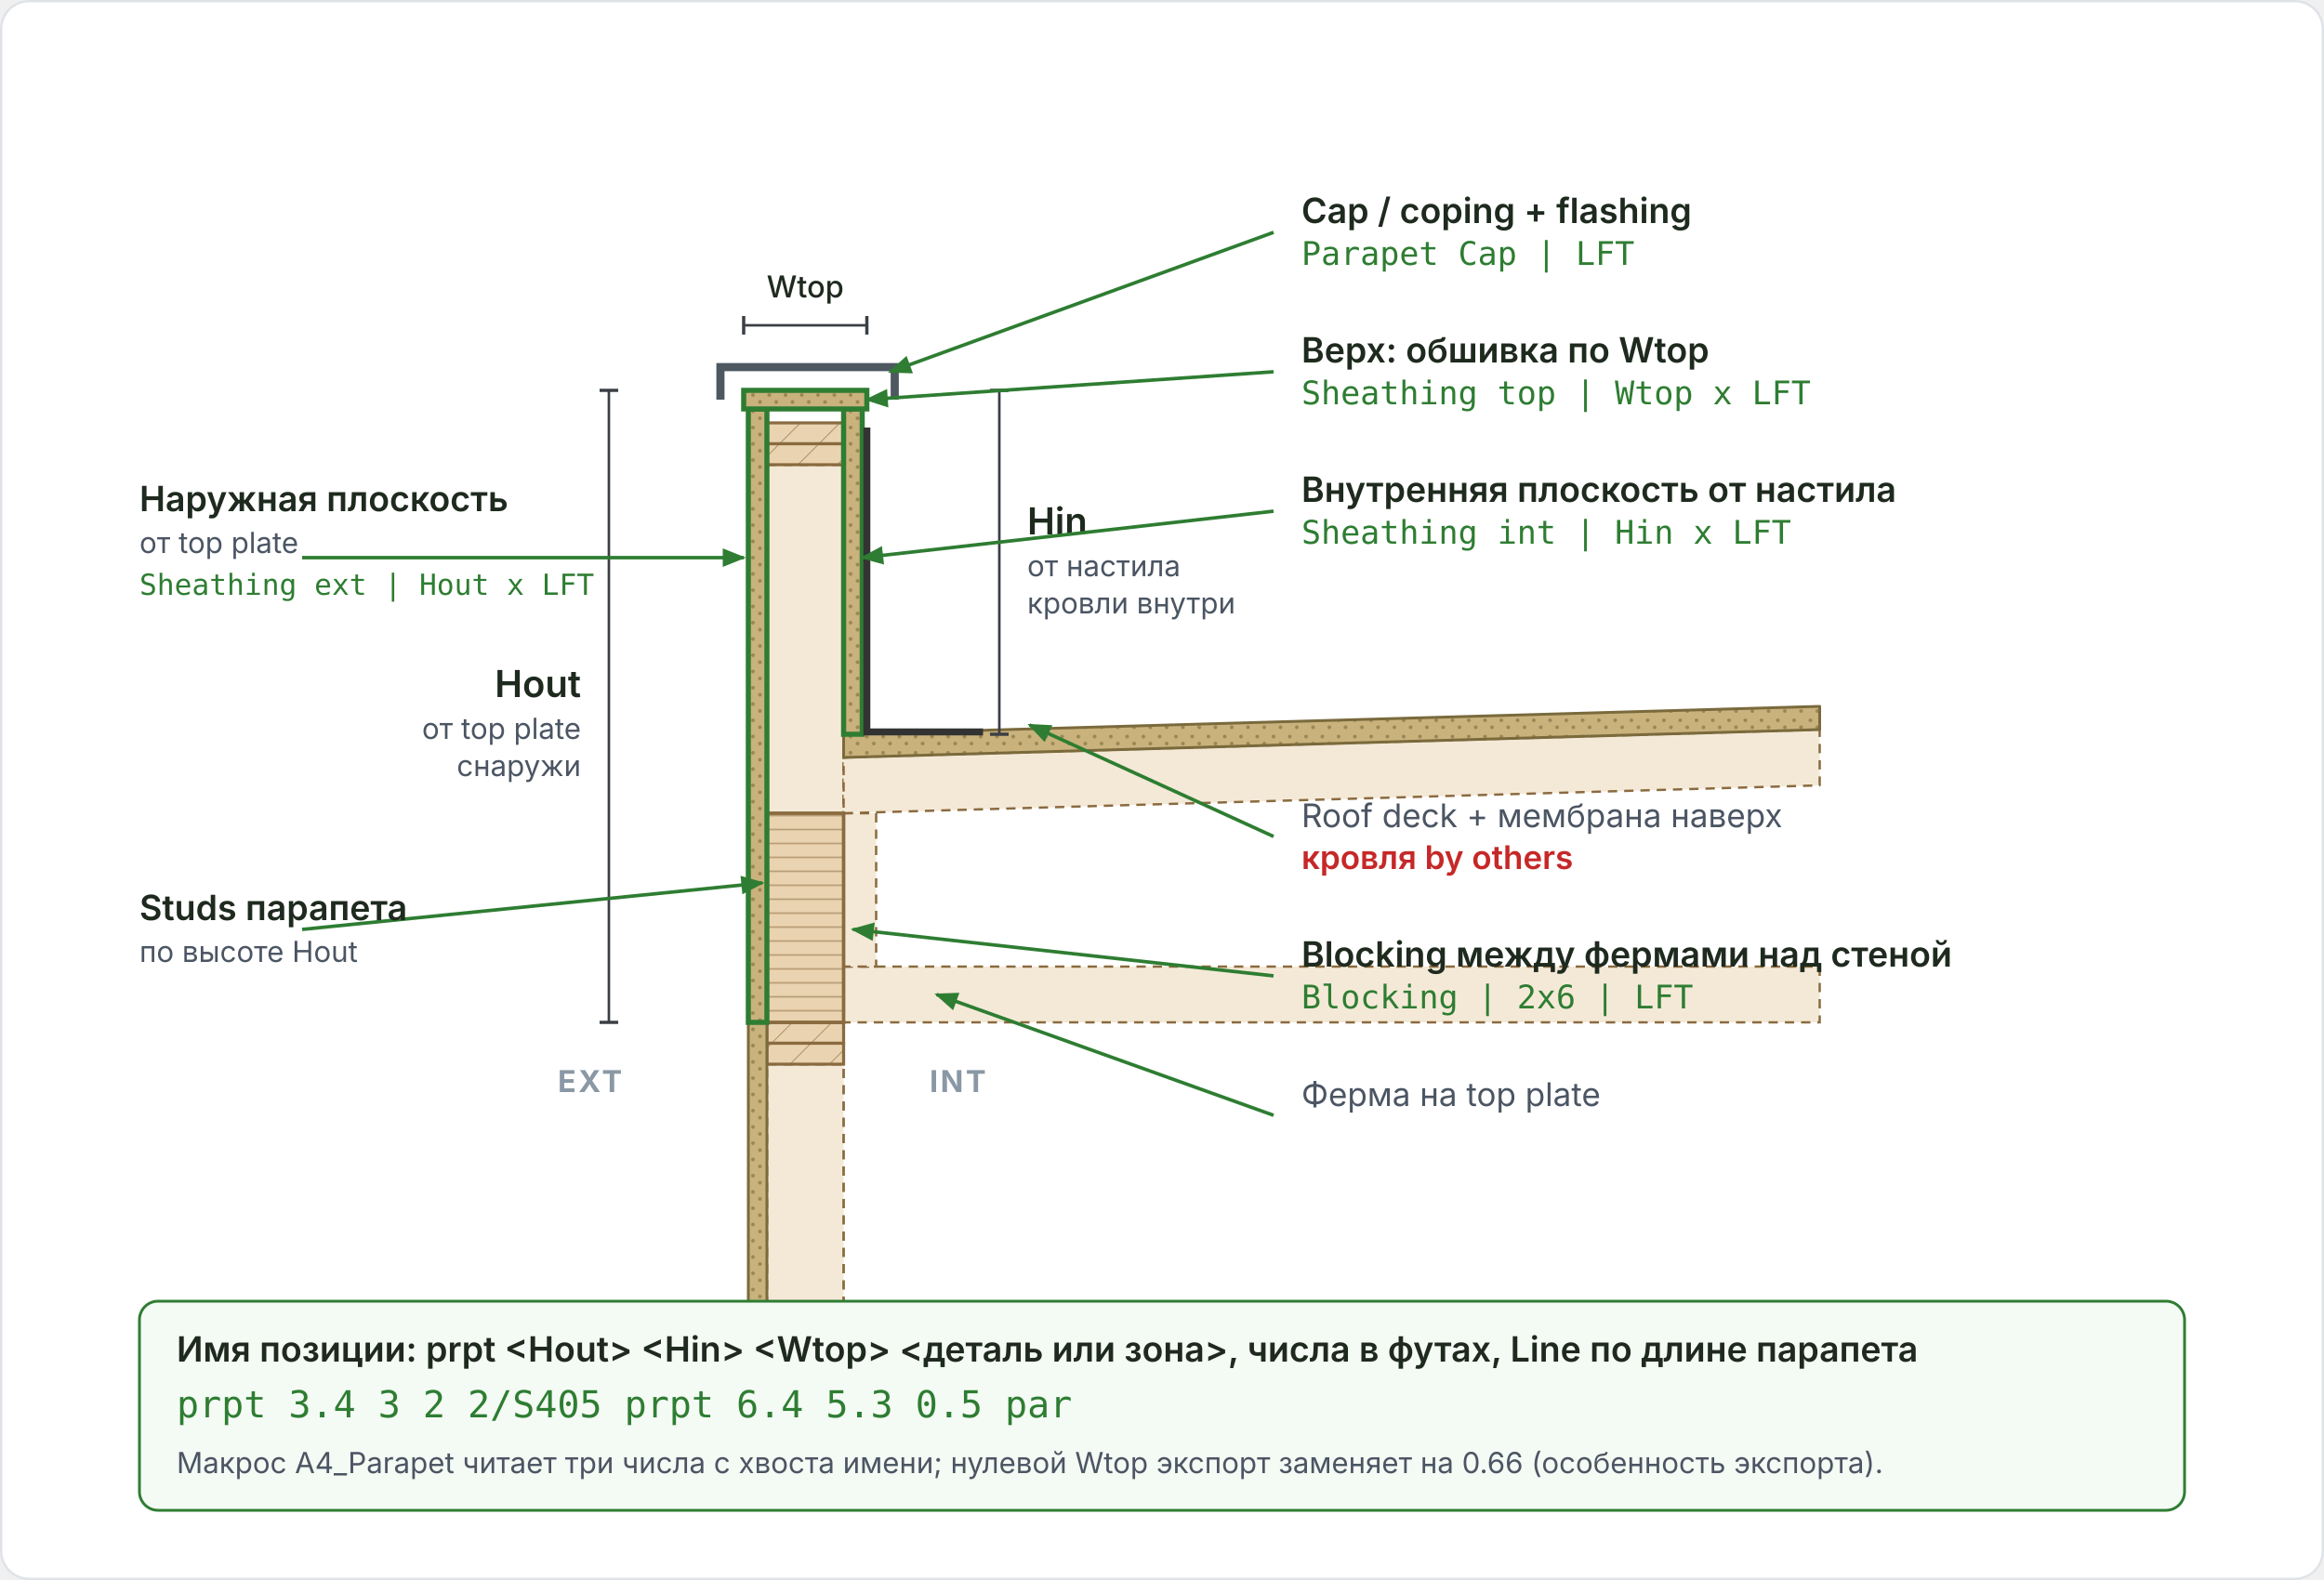
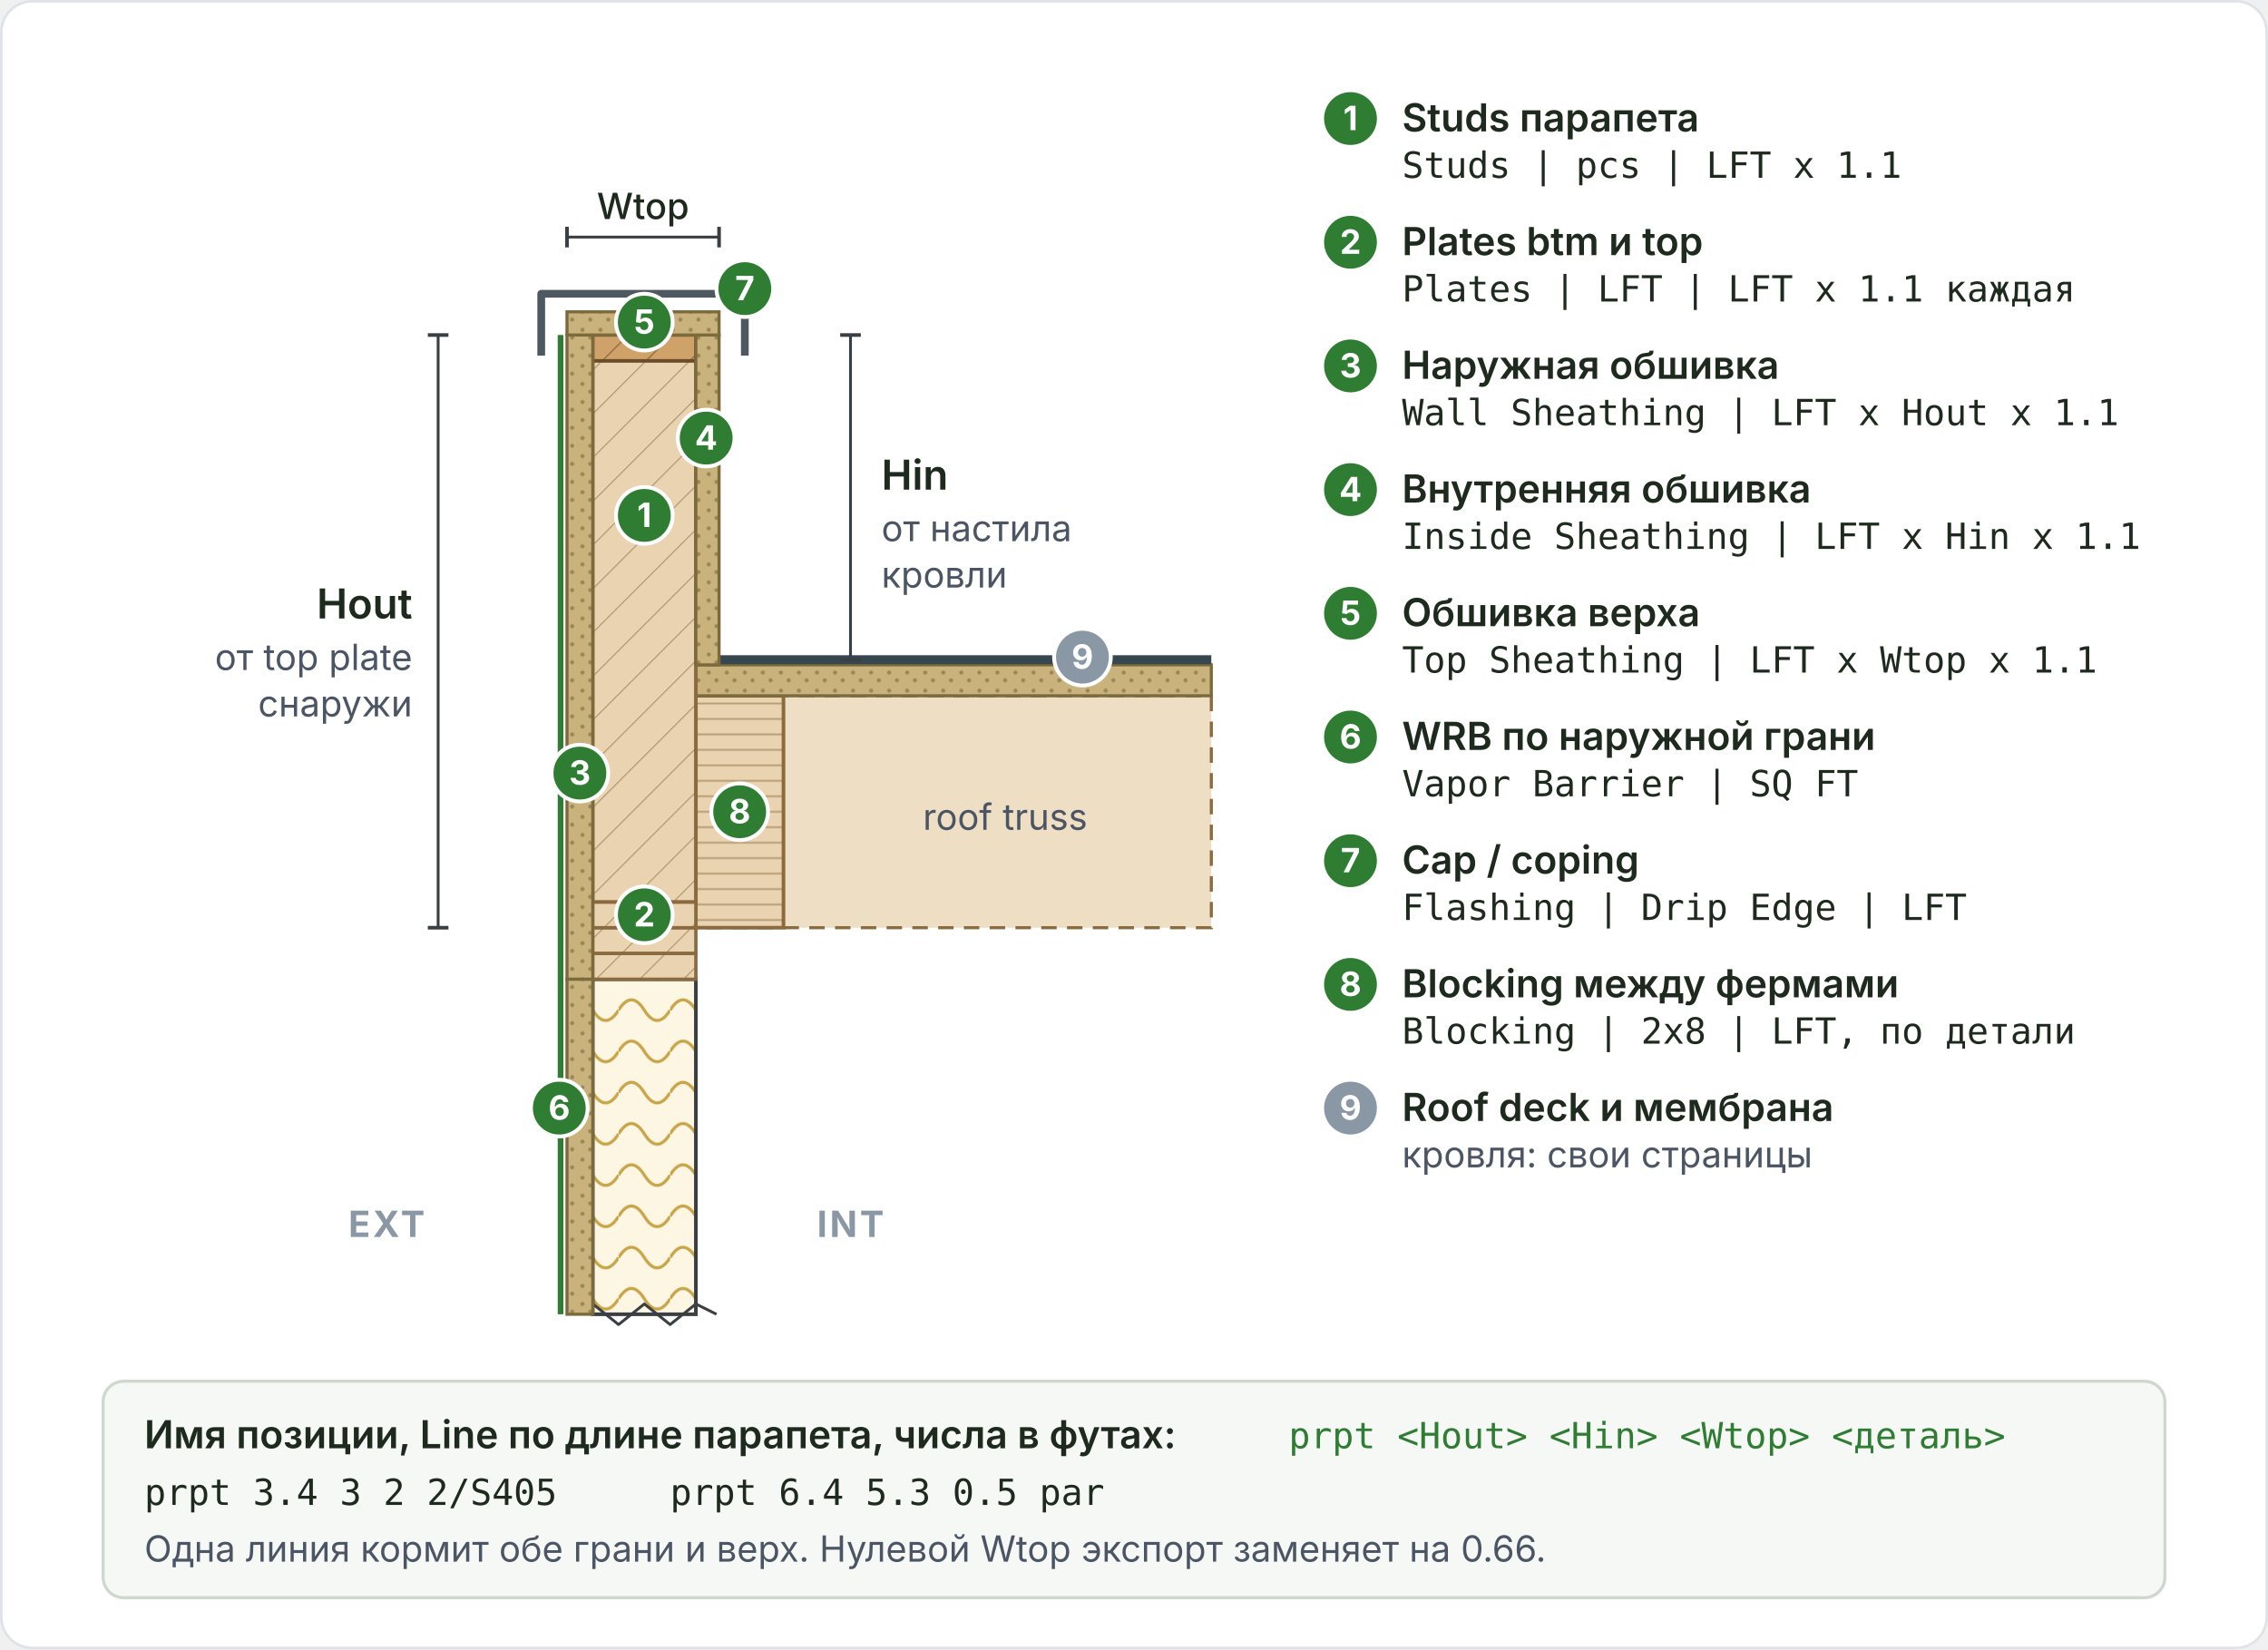
- <svg xmlns="http://www.w3.org/2000/svg" viewBox="0 0 1000 680" role="img" aria-labelledby="t d">
+ <svg xmlns="http://www.w3.org/2000/svg" viewBox="0 0 880 640" role="img" aria-labelledby="t d">
  <defs>
    <marker id="arr" markerWidth="10" markerHeight="10" refX="9" refY="5" orient="auto" markerUnits="userSpaceOnUse">
      <path d="M0,1 L0,9 L10,5 z" fill="#2e7d32" />
    </marker>
    <marker id="arrInk" markerWidth="10" markerHeight="10" refX="9" refY="5" orient="auto" markerUnits="userSpaceOnUse">
      <path d="M0,1 L0,9 L10,5 z" fill="#3a3f44" />
    </marker>
    <marker id="arrRed" markerWidth="10" markerHeight="10" refX="9" refY="5" orient="auto" markerUnits="userSpaceOnUse">
      <path d="M0,1 L0,9 L10,5 z" fill="#c62828" />
    </marker>
-     <marker id="dot" markerWidth="8" markerHeight="8" refX="4" refY="4" markerUnits="userSpaceOnUse">
-       <circle cx="4" cy="4" r="3" fill="#2e7d32" />
+     <marker id="arrGrey" markerWidth="10" markerHeight="10" refX="9" refY="5" orient="auto" markerUnits="userSpaceOnUse">
+       <path d="M0,1 L0,9 L10,5 z" fill="#8a98a5" />
    </marker>
    <marker id="tick" markerWidth="8" markerHeight="8" refX="4" refY="4" orient="auto" markerUnits="userSpaceOnUse">
      <path d="M4,0 L4,8" stroke="#3a3f44" stroke-width="1.4" />
    </marker>
    <pattern id="wood" width="12" height="12" patternUnits="userSpaceOnUse" patternTransform="rotate(45)">
      <rect width="12" height="12" fill="#e9d3b0" />
      <line x1="0" y1="0" x2="0" y2="12" stroke="#8a6a3f" stroke-width="0.9" opacity="0.55" />
    </pattern>
    <pattern id="pt" width="12" height="12" patternUnits="userSpaceOnUse" patternTransform="rotate(45)">
      <rect width="12" height="12" fill="#cfa26a" />
      <line x1="0" y1="0" x2="0" y2="12" stroke="#6c4b2a" stroke-width="1" opacity="0.6" />
    </pattern>
    <pattern id="conc" width="10" height="10" patternUnits="userSpaceOnUse">
      <rect width="10" height="10" fill="#cfd4d8" />
      <circle cx="2.5" cy="2.5" r="1" fill="#6b7378" opacity="0.7" />
      <circle cx="7" cy="6.5" r="1" fill="#6b7378" opacity="0.7" />
    </pattern>
    <pattern id="sheath" width="7" height="7" patternUnits="userSpaceOnUse">
      <rect width="7" height="7" fill="#c9b27c" />
      <circle cx="2" cy="2" r="0.8" fill="#7a6a3c" opacity="0.6" />
      <circle cx="5" cy="5" r="0.8" fill="#7a6a3c" opacity="0.6" />
    </pattern>
    <pattern id="batt" width="20" height="16" patternUnits="userSpaceOnUse">
      <rect width="20" height="16" fill="#fdf6e3" />
      <path d="M0,8 Q5,0 10,8 T20,8" fill="none" stroke="#caa64a" stroke-width="1.2" />
    </pattern>
    <pattern id="rigid" width="8" height="8" patternUnits="userSpaceOnUse">
      <rect width="8" height="8" fill="#fbe9c6" />
      <path d="M0,8 L8,0" stroke="#d9a441" stroke-width="0.8" />
    </pattern>
    <pattern id="cmu" width="40" height="20" patternUnits="userSpaceOnUse">
      <rect width="40" height="20" fill="#cfd4d8" />
      <path d="M0,10 H40 M20,0 V10 M0,10 V20 M40,10 V20" stroke="#6b7378" stroke-width="1" fill="none" />
    </pattern>
-     <pattern id="gyp" width="6" height="6" patternUnits="userSpaceOnUse">
-       <rect width="6" height="6" fill="#eef0f2" />
-     </pattern>
    <pattern id="endgrain" width="6" height="6" patternUnits="userSpaceOnUse">
      <rect width="6" height="6" fill="#e9d3b0" />
      <path d="M0,3 H6" stroke="#8a6a3f" stroke-width="0.7" opacity="0.5" />
    </pattern>
    <pattern id="hatchRed" width="8" height="8" patternUnits="userSpaceOnUse" patternTransform="rotate(45)">
      <rect width="8" height="8" fill="#fff" />
      <line x1="0" y1="0" x2="0" y2="8" stroke="#c62828" stroke-width="1.2" opacity="0.6" />
    </pattern>
    <pattern id="hatchGrey" width="8" height="8" patternUnits="userSpaceOnUse" patternTransform="rotate(45)">
      <rect width="8" height="8" fill="#f3f4f6" />
      <line x1="0" y1="0" x2="0" y2="8" stroke="#9aa4ad" stroke-width="1" opacity="0.8" />
    </pattern>
+     <pattern id="hatchGreen" width="8" height="8" patternUnits="userSpaceOnUse" patternTransform="rotate(45)">
+       <rect width="8" height="8" fill="#eaf5ea" />
+       <line x1="0" y1="0" x2="0" y2="8" stroke="#2e7d32" stroke-width="1.1" opacity="0.55" />
+     </pattern>
    <style>
-       .ln{fill:none;stroke:#3a3f44;stroke-width:1.6;stroke-linejoin:round}
-       .thin{fill:none;stroke:#3a3f44;stroke-width:1.1}
      .lab{font:600 16px Inter, "Segoe UI", Arial, sans-serif;fill:#1f2a1f}
      .lab2{font:600 15px Inter, "Segoe UI", Arial, sans-serif;fill:#1f2a1f}
+       .h{font:700 17px Inter, "Segoe UI", Arial, sans-serif;fill:#1f2a1f}
      .note{font:400 14px Inter, "Segoe UI", Arial, sans-serif;fill:#4b5563}
-       .small{font:400 12.5px Inter, "Segoe UI", Arial, sans-serif;fill:#4b5563}
+       .ink{font:400 14px Inter, "Segoe UI", Arial, sans-serif;fill:#1f2a1f}
+       .inkb{font:700 14px Inter, "Segoe UI", Arial, sans-serif;fill:#1f2a1f}
      .mono{font:500 14px "JetBrains Mono", Consolas, monospace;fill:#2e7d32}
-       .mono2{font:500 13px "JetBrains Mono", Consolas, monospace;fill:#1f2a1f}
-       .side{font:700 13px Inter, "Segoe UI", Arial, sans-serif;fill:#8a98a5;letter-spacing:1px}
-       .lead{stroke:#2e7d32;stroke-width:1.5;fill:none;marker-end:url(#arr)}
-       .leadInk{stroke:#3a3f44;stroke-width:1.3;fill:none;marker-end:url(#arrInk)}
-       .leadRed{stroke:#c62828;stroke-width:1.5;fill:none;marker-end:url(#arrRed)}
-       .dim{stroke:#3a3f44;stroke-width:1.1;fill:none;marker-start:url(#tick);marker-end:url(#tick)}
-       .dimt{font:500 13px Inter, "Segoe UI", Arial, sans-serif;fill:#1f2a1f}
-       .numc{fill:#2e7d32;stroke:#fff;stroke-width:1.5}
-       .numt{font:700 13px Inter, "Segoe UI", Arial, sans-serif;fill:#fff;text-anchor:middle}
-       .h{font:700 15px Inter, "Segoe UI", Arial, sans-serif;fill:#1f2a1f}
+       .mono2{font:500 14px "JetBrains Mono", Consolas, monospace;fill:#1f2a1f}
+       .side{font:700 14px Inter, "Segoe UI", Arial, sans-serif;fill:#8a98a5;letter-spacing:1px}
      .red{font:600 14px Inter, "Segoe UI", Arial, sans-serif;fill:#c62828}
      .green{font:600 14px Inter, "Segoe UI", Arial, sans-serif;fill:#2e7d32}
-       .cap{font:400 13px Inter, "Segoe UI", Arial, sans-serif;fill:#1f2a1f}
+       .dimt{font:500 14px Inter, "Segoe UI", Arial, sans-serif;fill:#1f2a1f}
+       .numt{font:700 13px Inter, "Segoe UI", Arial, sans-serif;fill:#fff;text-anchor:middle}
+       .xl{font:400 14px Inter, "Segoe UI", Arial, sans-serif;fill:#1f2328}
+       .xlb{font:700 14px Inter, "Segoe UI", Arial, sans-serif;fill:#1f2328}
+       .xlh{font:400 13px Inter, "Segoe UI", Arial, sans-serif;fill:#5a6168}
    </style>
  </defs>
-   <rect x="0.5" y="0.5" width="999" height="679" rx="12" fill="#ffffff" stroke="#dfe3e8" />
-   <rect x="330" y="458" width="33" height="180" fill="#f4e9d7" stroke="#8a6a3f" stroke-width="1.1" stroke-dasharray="4 3" />
-   <rect x="330" y="440" width="33" height="9" fill="url(#wood)" stroke="#8a6a3f" stroke-width="1.3" />
-   <rect x="330" y="449" width="33" height="9" fill="url(#wood)" stroke="#8a6a3f" stroke-width="1.3" />
-   <rect x="330" y="200" width="33" height="240" fill="#f4e9d7" stroke="#8a6a3f" stroke-width="1.1" stroke-dasharray="4 3" />
-   <rect x="330" y="182" width="33" height="9" fill="url(#wood)" stroke="#8a6a3f" stroke-width="1.3" />
-   <rect x="330" y="191" width="33" height="9" fill="url(#wood)" stroke="#8a6a3f" stroke-width="1.3" />
-   <rect x="363" y="416" width="420" height="24" fill="#f4e9d7" stroke="#8a6a3f" stroke-width="1.0" stroke-dasharray="4 3" />
-   <rect x="363" y="350" width="14" height="66" fill="#f4e9d7" stroke="#8a6a3f" stroke-width="1.0" stroke-dasharray="4 3" />
-   <polygon points="363.0,350.0 783.0,338.0 783.0,314.0 363.0,326.0" fill="#f4e9d7" stroke="#8a6a3f" stroke-width="1.0" stroke-linejoin="round" stroke-dasharray="4 3" />
-   <polygon points="363.0,326.0 783.0,314.0 783.0,304.0 363.0,316.0" fill="url(#sheath)" stroke="#7a6a3c" stroke-width="1.2" stroke-linejoin="round" />
-   <rect x="330" y="350" width="33" height="90" fill="url(#endgrain)" stroke="#8a6a3f" stroke-width="1.5" />
-   <rect x="322" y="440" width="8" height="200" fill="url(#sheath)" stroke="#7a6a3c" stroke-width="1.2" />
-   <rect x="322" y="176" width="8" height="264" fill="url(#sheath)" stroke="#2e7d32" stroke-width="2.2" />
-   <rect x="363" y="176" width="8" height="140" fill="url(#sheath)" stroke="#2e7d32" stroke-width="2.2" />
-   <rect x="320" y="168" width="53" height="8" fill="url(#sheath)" stroke="#2e7d32" stroke-width="2.2" />
-   <path d="M423,315 H373 V184" fill="none" stroke="#333" stroke-width="3" />
-   <path d="M310,172 V158 H385 V172" fill="none" stroke="#4d5861" stroke-width="3.5" />
-   <line class="dim" x1="262" y1="440" x2="262" y2="168" />
-   <text class="dimt" x="262" y="304" text-anchor="middle" />
-   <text class="lab" x="250" y="300" text-anchor="end">Hout</text>
-   <text class="small" x="250" y="318" text-anchor="end">от top plate</text>
-   <text class="small" x="250" y="334" text-anchor="end">снаружи</text>
-   <line class="dim" x1="430" y1="316" x2="430" y2="168" />
-   <text class="dimt" x="430" y="242" text-anchor="middle" />
-   <text class="lab" x="442" y="230">Hin</text>
-   <text class="small" x="442" y="248">от настила</text>
-   <text class="small" x="442" y="264">кровли внутри</text>
-   <line class="dim" x1="320" y1="140" x2="373" y2="140" />
-   <text class="dimt" x="346.5" y="128" text-anchor="middle">Wtop</text>
-   <text class="side" x="240" y="470">EXT</text>
-   <text class="side" x="400" y="470">INT</text>
-   <line class="lead" x1="548" y1="100" x2="383" y2="160" />
-   <text class="lab2" x="560" y="96">Cap / coping + flashing</text>
-   <text class="mono" x="560" y="114">Parapet Cap | LFT</text>
-   <line class="lead" x1="548" y1="160" x2="373" y2="172" />
-   <text class="lab2" x="560" y="156">Верх: обшивка по Wtop</text>
-   <text class="mono" x="560" y="174">Sheathing top | Wtop x LFT</text>
-   <line class="lead" x1="548" y1="220" x2="371" y2="240" />
-   <text class="lab2" x="560" y="216">Внутренняя плоскость от настила</text>
-   <text class="mono" x="560" y="234">Sheathing int | Hin x LFT</text>
-   <line class="lead" x1="548" y1="360" x2="443" y2="312" />
-   <text class="note" x="560" y="356">Roof deck + мембрана наверх</text>
-   <text class="red" x="560" y="374">кровля by others</text>
-   <line class="lead" x1="548" y1="420" x2="367" y2="400" />
-   <text class="lab2" x="560" y="416">Blocking между фермами над стеной</text>
-   <text class="mono" x="560" y="434">Blocking | 2x6 | LFT</text>
-   <line class="lead" x1="548" y1="480" x2="403" y2="428" />
-   <text class="note" x="560" y="476">Ферма на top plate</text>
-   <line class="lead" x1="130" y1="240" x2="320" y2="240" />
-   <text class="lab2" x="60" y="220">Наружная плоскость</text>
-   <text class="small" x="60" y="238">от top plate</text>
-   <text class="mono" x="60" y="256" style="font-size:12.5px">Sheathing ext | Hout x LFT</text>
-   <line class="lead" x1="130" y1="400" x2="328" y2="380" />
-   <text class="lab2" x="60" y="396">Studs парапета</text>
-   <text class="small" x="60" y="414">по высоте Hout</text>
-   <rect x="60" y="560" width="880" height="90" rx="8" fill="#f4faf4" stroke="#2e7d32" stroke-width="1.2" />
-   <text class="lab2" x="76" y="586">Имя позиции:  prpt &lt;Hout&gt; &lt;Hin&gt; &lt;Wtop&gt; &lt;деталь или зона&gt;,  числа в футах, Line по длине парапета</text>
-   <text class="mono" x="76" y="610" style="font-size:16px">prpt 3.4 3 2 2/S405      prpt 6.4 5.3 0.5 par</text>
-   <text class="small" x="76" y="634">Макрос A4_Parapet читает три числа с хвоста имени; нулевой Wtop экспорт заменяет на 0.66 (особенность экспорта).</text>
+   <rect x="0.5" y="0.5" width="879" height="639" rx="12" fill="#ffffff" stroke="#dfe3e8" />
+   <rect x="230" y="380" width="40" height="130" fill="url(#batt)" stroke="#caa64a" stroke-width="1" />
+   <rect x="230" y="380" width="40" height="130" fill="none" stroke="#3a3f44" stroke-width="1.4" />
+   <rect x="230" y="360" width="40" height="10" fill="url(#wood)" stroke="#8a6a3f" stroke-width="1.3" />
+   <rect x="230" y="370" width="40" height="10" fill="url(#wood)" stroke="#8a6a3f" stroke-width="1.3" />
+   <path d="M222,510 l8,-4 l10,8 l10,-8 l10,8 l10,-8 l8,4" fill="none" stroke="#3a3f44" stroke-width="1.1" stroke-linejoin="round" />
+   <rect x="270" y="270" width="200" height="90" fill="#eedec3" stroke="#8a6a3f" stroke-width="1.2" stroke-dasharray="6 4" />
+   <text class="note" x="390" y="322" text-anchor="middle">roof truss</text>
+   <rect x="270" y="270" width="34" height="90" fill="url(#endgrain)" stroke="#8a6a3f" stroke-width="1.4" />
+   <rect x="270" y="258" width="200" height="12" fill="url(#sheath)" stroke="#7a6a3c" stroke-width="1.2" />
+   <path d="M470,256 H276 V150" fill="none" stroke="#37474f" stroke-width="3.5" stroke-linejoin="round" />
+   <rect x="230" y="350" width="40" height="10" fill="url(#wood)" stroke="#8a6a3f" stroke-width="1.3" />
+   <rect x="230" y="140" width="40" height="210" fill="url(#wood)" stroke="#8a6a3f" stroke-width="1.4" />
+   <rect x="230" y="130" width="40" height="10" fill="url(#pt)" stroke="#6c4b2a" stroke-width="1.3" />
+   <rect x="220" y="130" width="10" height="250" fill="url(#sheath)" stroke="#7a6a3c" stroke-width="1.2" />
+   <line x1="217.5" y1="130" x2="217.5" y2="510" stroke="#2e7d32" stroke-width="2.2" />
+   <rect x="270" y="130" width="9" height="128" fill="url(#sheath)" stroke="#7a6a3c" stroke-width="1.2" />
+   <rect x="220" y="121" width="59" height="9" fill="url(#sheath)" stroke="#7a6a3c" stroke-width="1.2" />
+   <path d="M210,138 V114 H289 V138" fill="none" stroke="#4d5861" stroke-width="3" stroke-linejoin="round" />
+   <rect x="220" y="380" width="10" height="130" fill="url(#sheath)" stroke="#7a6a3c" stroke-width="1.2" />
+   <line x1="170" y1="130" x2="170" y2="360" stroke="#3a3f44" stroke-width="1.1" marker-start="url(#tick)" marker-end="url(#tick)" />
+   <text class="lab" x="160" y="240" text-anchor="end">Hout</text>
+   <text class="note" x="160" y="260" text-anchor="end">от top plate</text>
+   <text class="note" x="160" y="278" text-anchor="end">снаружи</text>
+   <line x1="330" y1="130" x2="330" y2="256" stroke="#3a3f44" stroke-width="1.1" marker-start="url(#tick)" marker-end="url(#tick)" />
+   <text class="lab" x="342" y="190">Hin</text>
+   <text class="note" x="342" y="210">от настила</text>
+   <text class="note" x="342" y="228">кровли</text>
+   <line x1="220" y1="92" x2="279" y2="92" stroke="#3a3f44" stroke-width="1.1" marker-start="url(#tick)" marker-end="url(#tick)" />
+   <text class="dimt" x="249.5" y="85.0" text-anchor="middle">Wtop</text>
+   <text class="side" x="150" y="480" text-anchor="middle">EXT</text>
+   <text class="side" x="330" y="480" text-anchor="middle">INT</text>
+   <circle cx="250" cy="200" r="11" fill="#2e7d32" stroke="#fff" stroke-width="1.5" />
+   <text class="numt" x="250" y="204.5">1</text>
+   <circle cx="250" cy="355" r="11" fill="#2e7d32" stroke="#fff" stroke-width="1.5" />
+   <text class="numt" x="250" y="359.5">2</text>
+   <circle cx="225" cy="300" r="11" fill="#2e7d32" stroke="#fff" stroke-width="1.5" />
+   <text class="numt" x="225" y="304.5">3</text>
+   <circle cx="274" cy="170" r="11" fill="#2e7d32" stroke="#fff" stroke-width="1.5" />
+   <text class="numt" x="274" y="174.5">4</text>
+   <circle cx="250" cy="125" r="11" fill="#2e7d32" stroke="#fff" stroke-width="1.5" />
+   <text class="numt" x="250" y="129.5">5</text>
+   <circle cx="217" cy="430" r="11" fill="#2e7d32" stroke="#fff" stroke-width="1.5" />
+   <text class="numt" x="217" y="434.5">6</text>
+   <circle cx="289" cy="112" r="11" fill="#2e7d32" stroke="#fff" stroke-width="1.5" />
+   <text class="numt" x="289" y="116.5">7</text>
+   <circle cx="287" cy="315" r="11" fill="#2e7d32" stroke="#fff" stroke-width="1.5" />
+   <text class="numt" x="287" y="319.5">8</text>
+   <circle cx="420" cy="255" r="11" fill="#8a98a5" stroke="#fff" stroke-width="1.5" />
+   <text class="numt" x="420" y="259.5">9</text>
+   <circle cx="524" cy="46" r="11" fill="#2e7d32" stroke="#fff" stroke-width="1.5" />
+   <text class="numt" x="524" y="50.5">1</text>
+   <text class="lab2" x="544" y="51">Studs парапета</text>
+   <text class="mono2" x="544" y="69">Studs | pcs | LFT x 1.1</text>
+   <circle cx="524" cy="94" r="11" fill="#2e7d32" stroke="#fff" stroke-width="1.5" />
+   <text class="numt" x="524" y="98.5">2</text>
+   <text class="lab2" x="544" y="99">Plates btm и top</text>
+   <text class="mono2" x="544" y="117">Plates | LFT | LFT x 1.1 каждая</text>
+   <circle cx="524" cy="142" r="11" fill="#2e7d32" stroke="#fff" stroke-width="1.5" />
+   <text class="numt" x="524" y="146.5">3</text>
+   <text class="lab2" x="544" y="147">Наружная обшивка</text>
+   <text class="mono2" x="544" y="165">Wall Sheathing | LFT x Hout x 1.1</text>
+   <circle cx="524" cy="190" r="11" fill="#2e7d32" stroke="#fff" stroke-width="1.5" />
+   <text class="numt" x="524" y="194.5">4</text>
+   <text class="lab2" x="544" y="195">Внутренняя обшивка</text>
+   <text class="mono2" x="544" y="213">Inside Sheathing | LFT x Hin x 1.1</text>
+   <circle cx="524" cy="238" r="11" fill="#2e7d32" stroke="#fff" stroke-width="1.5" />
+   <text class="numt" x="524" y="242.5">5</text>
+   <text class="lab2" x="544" y="243">Обшивка верха</text>
+   <text class="mono2" x="544" y="261">Top Sheathing | LFT x Wtop x 1.1</text>
+   <circle cx="524" cy="286" r="11" fill="#2e7d32" stroke="#fff" stroke-width="1.5" />
+   <text class="numt" x="524" y="290.5">6</text>
+   <text class="lab2" x="544" y="291">WRB по наружной грани</text>
+   <text class="mono2" x="544" y="309">Vapor Barrier | SQ FT</text>
+   <circle cx="524" cy="334" r="11" fill="#2e7d32" stroke="#fff" stroke-width="1.5" />
+   <text class="numt" x="524" y="338.5">7</text>
+   <text class="lab2" x="544" y="339">Cap / coping</text>
+   <text class="mono2" x="544" y="357">Flashing | Drip Edge | LFT</text>
+   <circle cx="524" cy="382" r="11" fill="#2e7d32" stroke="#fff" stroke-width="1.5" />
+   <text class="numt" x="524" y="386.5">8</text>
+   <text class="lab2" x="544" y="387">Blocking между фермами</text>
+   <text class="mono2" x="544" y="405">Blocking | 2x8 | LFT, по детали</text>
+   <circle cx="524" cy="430" r="11" fill="#8a98a5" stroke="#fff" stroke-width="1.5" />
+   <text class="numt" x="524" y="434.5">9</text>
+   <text class="lab2" x="544" y="435">Roof deck и мембрана</text>
+   <text class="note" x="544" y="453">кровля: свои страницы</text>
+   <rect x="40" y="536" width="800" height="84" fill="#f6f8f6" stroke="#cfd8cf" stroke-width="1.2" rx="8" />
+   <text class="lab2" x="56" y="562">Имя позиции, Line по длине парапета, числа в футах:</text>
+   <text class="mono" x="500" y="562">prpt &lt;Hout&gt; &lt;Hin&gt; &lt;Wtop&gt; &lt;деталь&gt;</text>
+   <text class="mono2" x="56" y="584">prpt 3.4 3 2 2/S405</text>
+   <text class="mono2" x="260" y="584">prpt 6.4 5.3 0.5 par</text>
+   <text class="note" x="56" y="606">Одна линия кормит обе грани и верх. Нулевой Wtop экспорт заменяет на 0.66.</text>
</svg>
